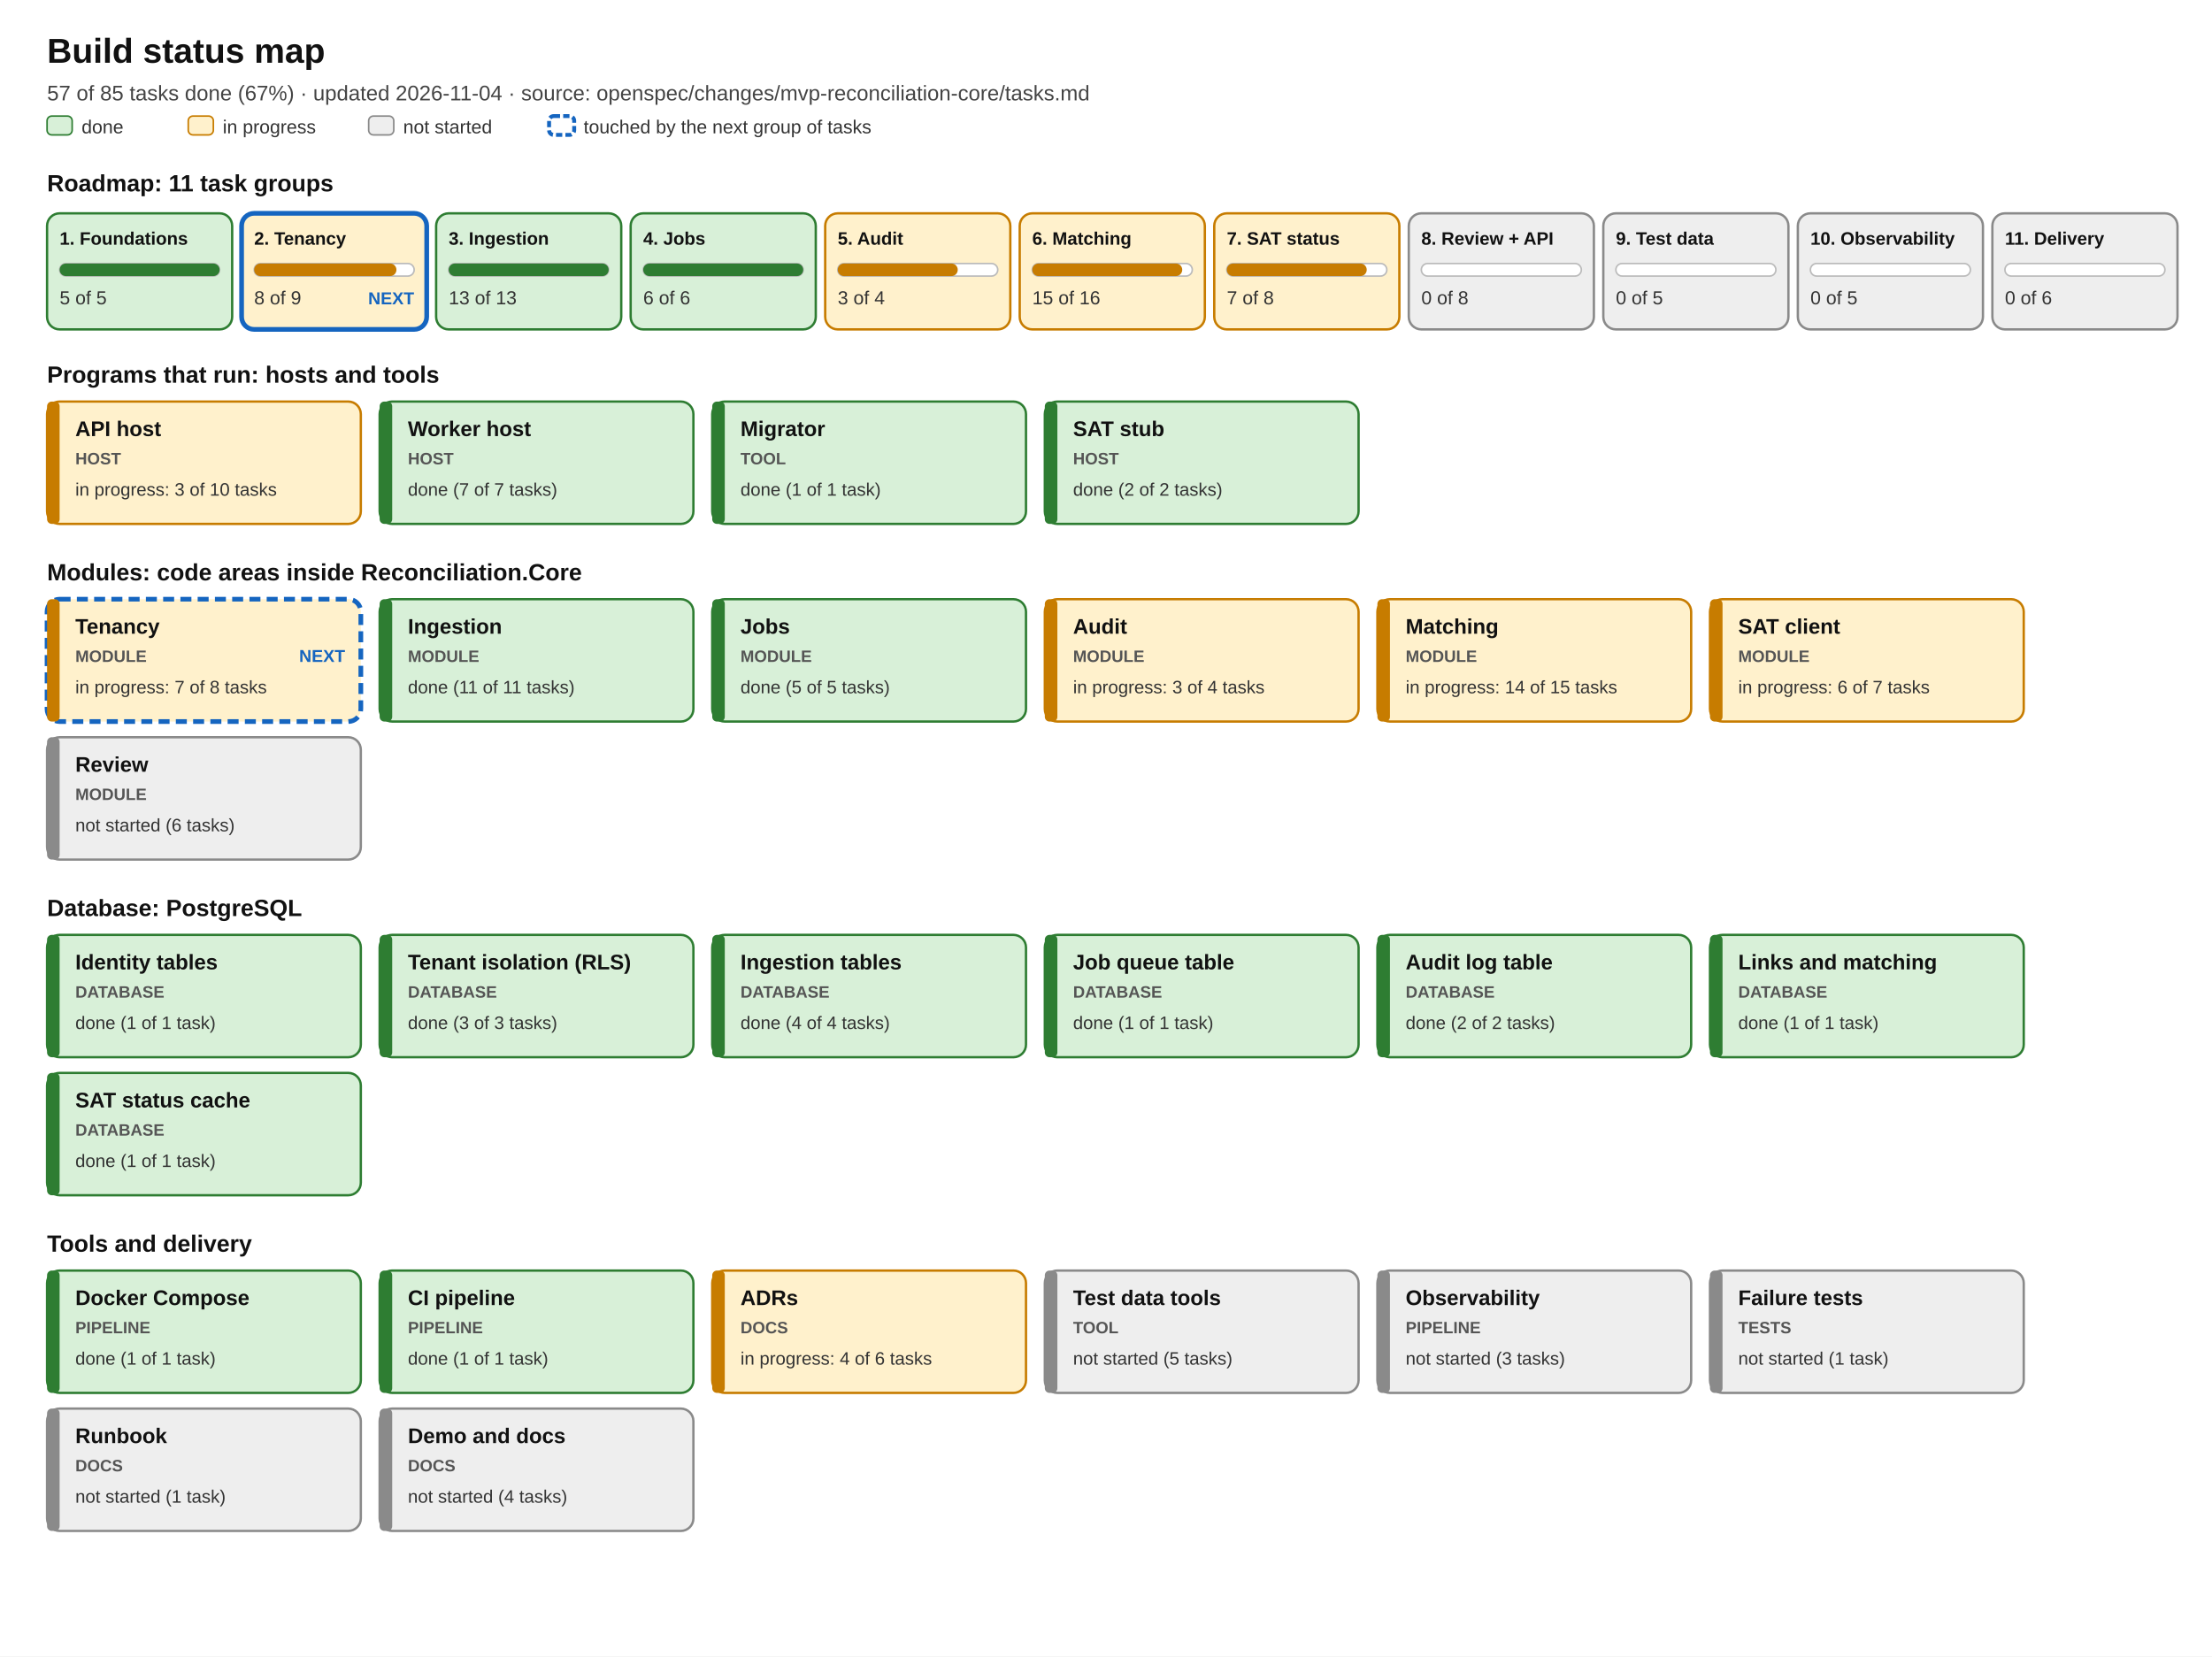
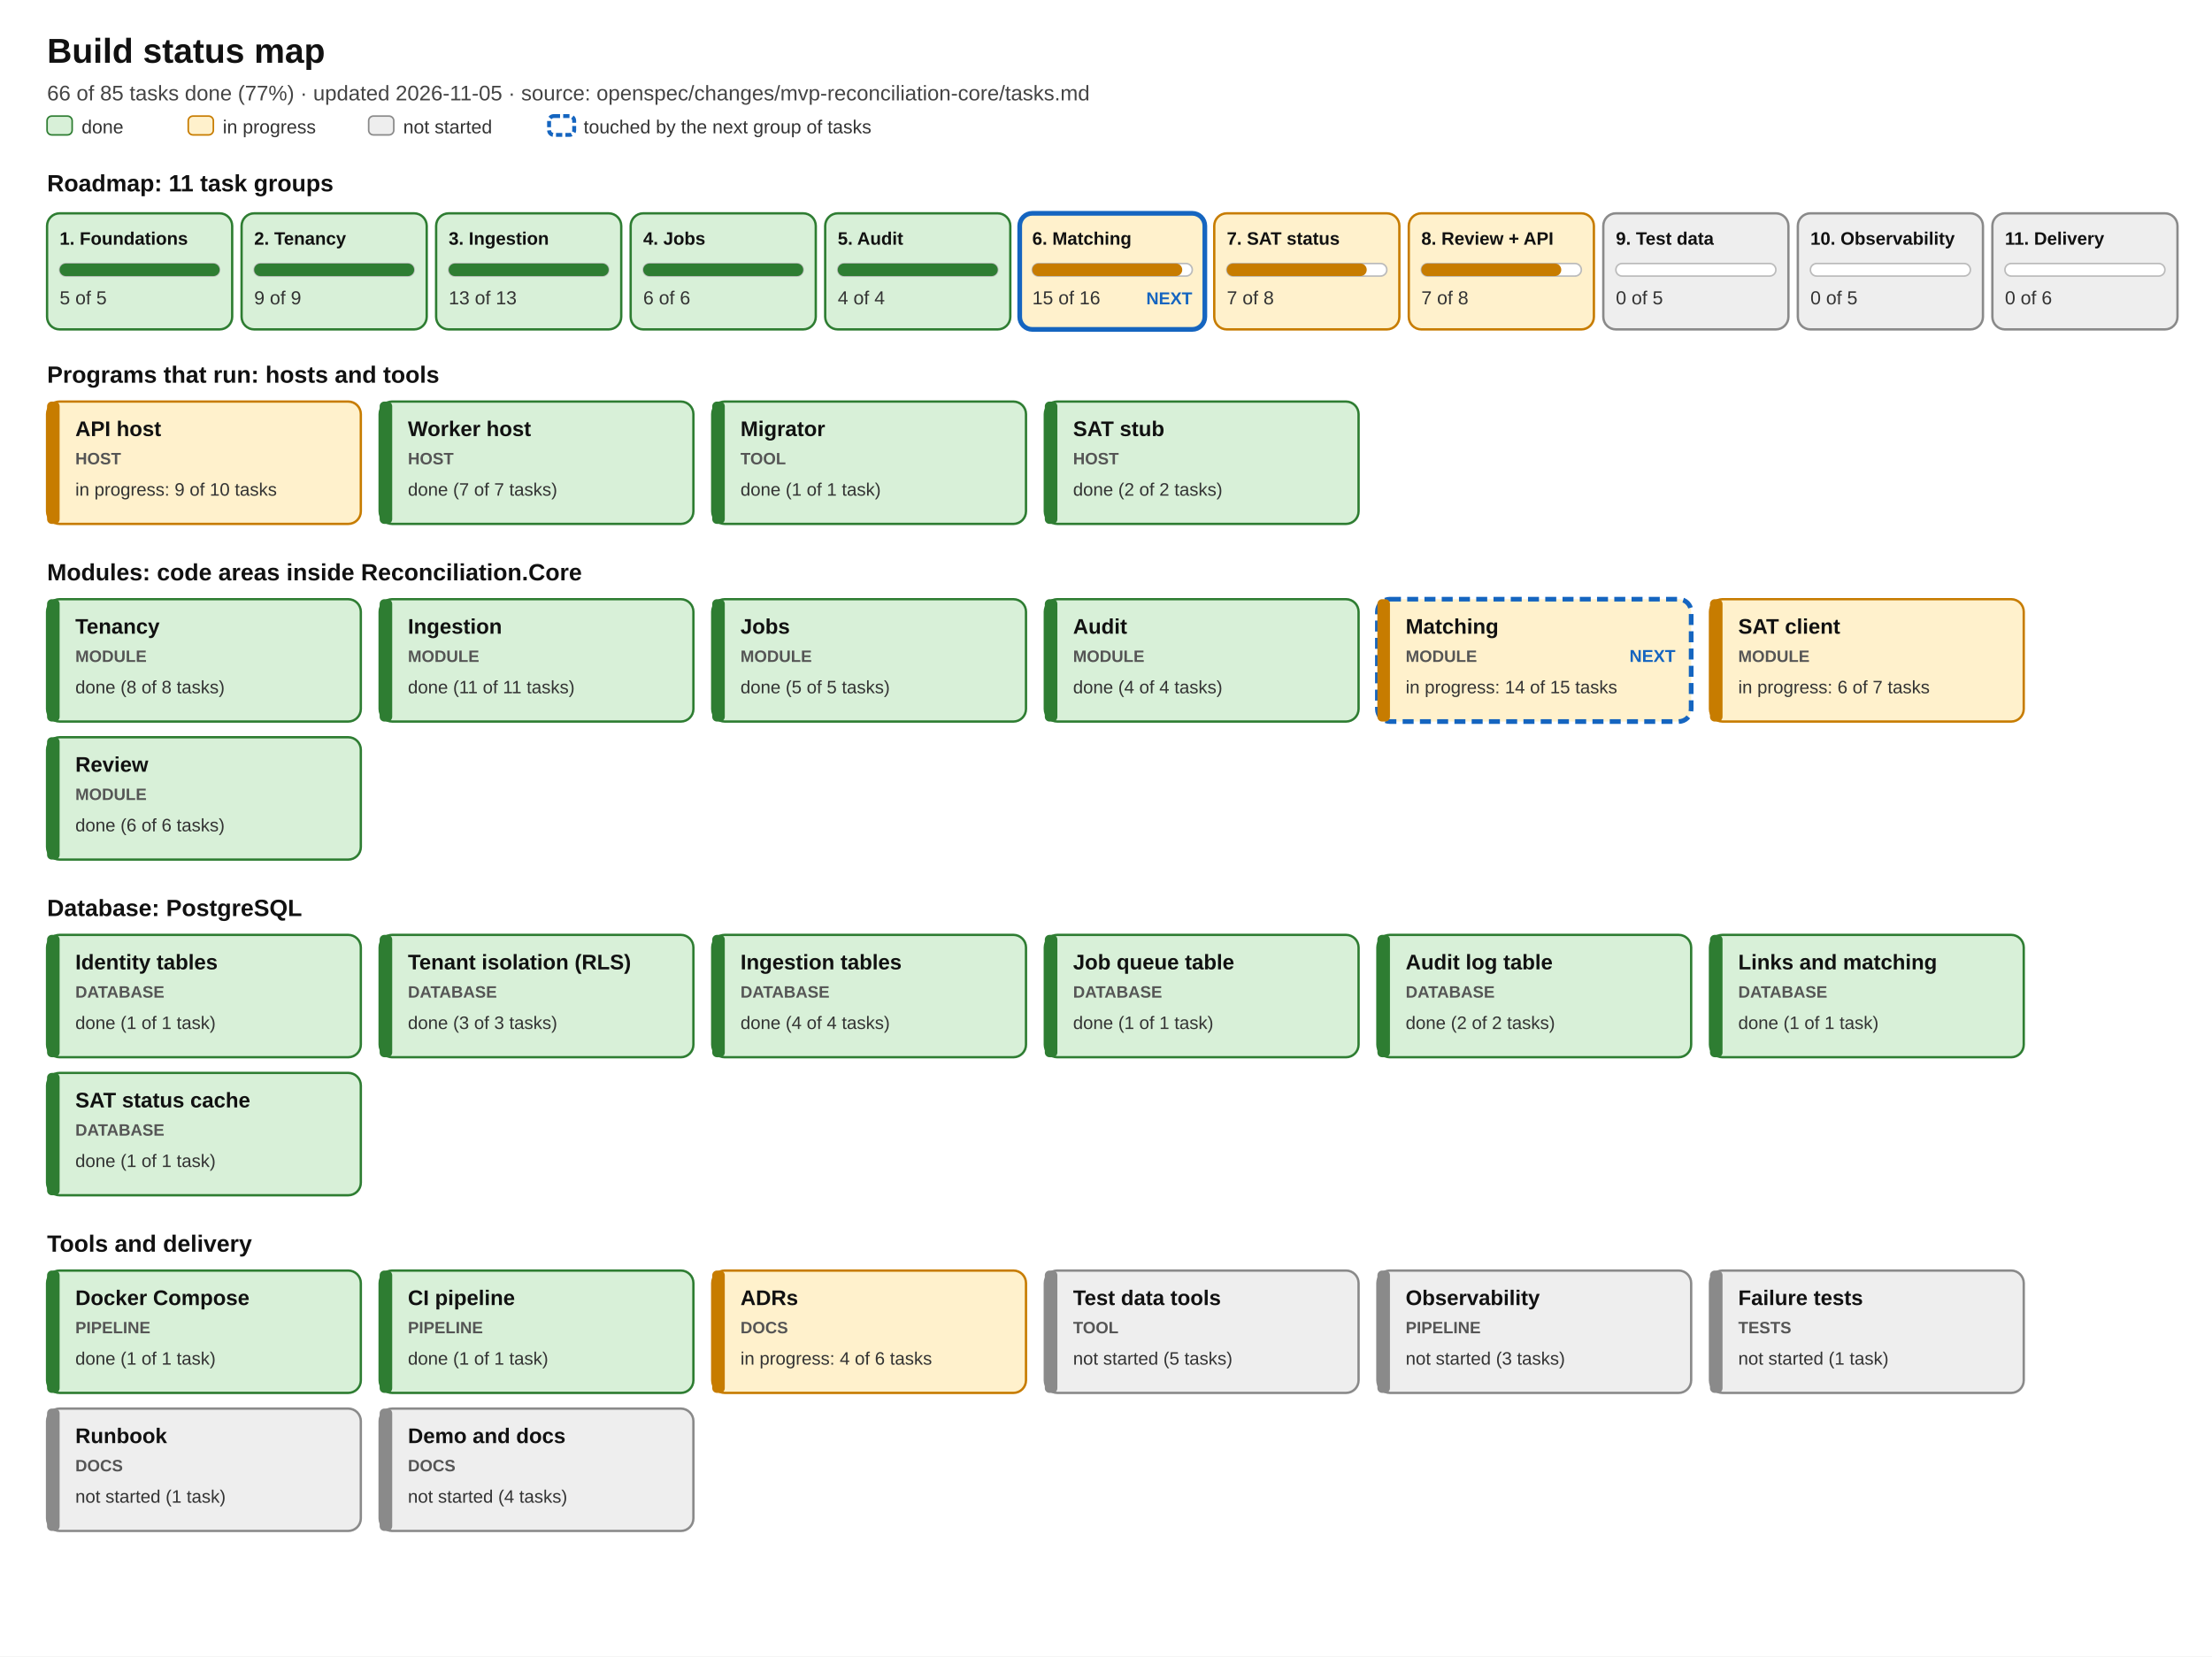
<svg xmlns="http://www.w3.org/2000/svg" width="1410" height="1056" viewBox="0 0 1410 1056" font-family="Liberation Sans, Arial, sans-serif">
  <rect width="1410" height="1056" fill="#fff" />
  <text x="30" y="40" font-size="22" font-weight="bold" fill="#111">Build status map</text>
-   <text x="30" y="64" font-size="13.5" fill="#444">57 of 85 tasks done (67%) · updated 2026-11-04 · source: openspec/changes/mvp-reconciliation-core/tasks.md</text>
+   <text x="30" y="64" font-size="13.5" fill="#444">66 of 85 tasks done (77%) · updated 2026-11-05 · source: openspec/changes/mvp-reconciliation-core/tasks.md</text>
  <rect x="30" y="74" width="16" height="12" rx="3" fill="#d8f0d8" stroke="#2e7d32" />
  <text x="52" y="85" font-size="12" fill="#333">done</text>
  <rect x="120" y="74" width="16" height="12" rx="3" fill="#fff1cc" stroke="#c77c00" />
  <text x="142" y="85" font-size="12" fill="#333">in progress</text>
  <rect x="235" y="74" width="16" height="12" rx="3" fill="#eeeeee" stroke="#8a8a8a" />
  <text x="257" y="85" font-size="12" fill="#333">not started</text>
  <rect x="350" y="74" width="16" height="12" rx="3" fill="#fff" stroke="#1565c0" stroke-width="2.5" stroke-dasharray="4 2" />
  <text x="372" y="85" font-size="12" fill="#333">touched by the next group of tasks</text>
  <text x="30" y="122" font-size="15" font-weight="bold" fill="#111">Roadmap: 11 task groups</text>
  <rect x="30" y="136" width="118" height="74" rx="8" fill="#d8f0d8" stroke-width="1.5" stroke="#2e7d32" />
  <text x="38" y="156" font-size="11.5" font-weight="bold" fill="#111">1. Foundations</text>
  <rect x="38" y="168" width="102" height="8" rx="4" fill="#ffffff" stroke="#bbb" />
  <rect x="38" y="168" width="102.0" height="8" rx="4" fill="#2e7d32" />
  <text x="38" y="194" font-size="12" fill="#333">5 of 5</text>
-   <rect x="154" y="136" width="118" height="74" rx="8" fill="#fff1cc" stroke-width="3" stroke="#1565c0" />
+   <rect x="154" y="136" width="118" height="74" rx="8" fill="#d8f0d8" stroke-width="1.5" stroke="#2e7d32" />
  <text x="162" y="156" font-size="11.5" font-weight="bold" fill="#111">2. Tenancy</text>
  <rect x="162" y="168" width="102" height="8" rx="4" fill="#ffffff" stroke="#bbb" />
-   <rect x="162" y="168" width="90.7" height="8" rx="4" fill="#c77c00" />
-   <text x="162" y="194" font-size="12" fill="#333">8 of 9</text>
-   <text x="264" y="194" text-anchor="end" font-size="11" font-weight="bold" fill="#1565c0">NEXT</text>
+   <rect x="162" y="168" width="102.0" height="8" rx="4" fill="#2e7d32" />
+   <text x="162" y="194" font-size="12" fill="#333">9 of 9</text>
  <rect x="278" y="136" width="118" height="74" rx="8" fill="#d8f0d8" stroke-width="1.5" stroke="#2e7d32" />
  <text x="286" y="156" font-size="11.5" font-weight="bold" fill="#111">3. Ingestion</text>
  <rect x="286" y="168" width="102" height="8" rx="4" fill="#ffffff" stroke="#bbb" />
  <rect x="286" y="168" width="102.0" height="8" rx="4" fill="#2e7d32" />
  <text x="286" y="194" font-size="12" fill="#333">13 of 13</text>
  <rect x="402" y="136" width="118" height="74" rx="8" fill="#d8f0d8" stroke-width="1.5" stroke="#2e7d32" />
  <text x="410" y="156" font-size="11.5" font-weight="bold" fill="#111">4. Jobs</text>
  <rect x="410" y="168" width="102" height="8" rx="4" fill="#ffffff" stroke="#bbb" />
  <rect x="410" y="168" width="102.0" height="8" rx="4" fill="#2e7d32" />
  <text x="410" y="194" font-size="12" fill="#333">6 of 6</text>
-   <rect x="526" y="136" width="118" height="74" rx="8" fill="#fff1cc" stroke-width="1.5" stroke="#c77c00" />
+   <rect x="526" y="136" width="118" height="74" rx="8" fill="#d8f0d8" stroke-width="1.5" stroke="#2e7d32" />
  <text x="534" y="156" font-size="11.5" font-weight="bold" fill="#111">5. Audit</text>
  <rect x="534" y="168" width="102" height="8" rx="4" fill="#ffffff" stroke="#bbb" />
-   <rect x="534" y="168" width="76.5" height="8" rx="4" fill="#c77c00" />
-   <text x="534" y="194" font-size="12" fill="#333">3 of 4</text>
-   <rect x="650" y="136" width="118" height="74" rx="8" fill="#fff1cc" stroke-width="1.5" stroke="#c77c00" />
+   <rect x="534" y="168" width="102.0" height="8" rx="4" fill="#2e7d32" />
+   <text x="534" y="194" font-size="12" fill="#333">4 of 4</text>
+   <rect x="650" y="136" width="118" height="74" rx="8" fill="#fff1cc" stroke-width="3" stroke="#1565c0" />
  <text x="658" y="156" font-size="11.5" font-weight="bold" fill="#111">6. Matching</text>
  <rect x="658" y="168" width="102" height="8" rx="4" fill="#ffffff" stroke="#bbb" />
  <rect x="658" y="168" width="95.6" height="8" rx="4" fill="#c77c00" />
  <text x="658" y="194" font-size="12" fill="#333">15 of 16</text>
+   <text x="760" y="194" text-anchor="end" font-size="11" font-weight="bold" fill="#1565c0">NEXT</text>
  <rect x="774" y="136" width="118" height="74" rx="8" fill="#fff1cc" stroke-width="1.5" stroke="#c77c00" />
  <text x="782" y="156" font-size="11.5" font-weight="bold" fill="#111">7. SAT status</text>
  <rect x="782" y="168" width="102" height="8" rx="4" fill="#ffffff" stroke="#bbb" />
  <rect x="782" y="168" width="89.2" height="8" rx="4" fill="#c77c00" />
  <text x="782" y="194" font-size="12" fill="#333">7 of 8</text>
-   <rect x="898" y="136" width="118" height="74" rx="8" fill="#eeeeee" stroke-width="1.5" stroke="#8a8a8a" />
+   <rect x="898" y="136" width="118" height="74" rx="8" fill="#fff1cc" stroke-width="1.5" stroke="#c77c00" />
  <text x="906" y="156" font-size="11.5" font-weight="bold" fill="#111">8. Review + API</text>
  <rect x="906" y="168" width="102" height="8" rx="4" fill="#ffffff" stroke="#bbb" />
-   <rect x="906" y="168" width="0.0" height="8" rx="4" fill="#8a8a8a" />
-   <text x="906" y="194" font-size="12" fill="#333">0 of 8</text>
+   <rect x="906" y="168" width="89.2" height="8" rx="4" fill="#c77c00" />
+   <text x="906" y="194" font-size="12" fill="#333">7 of 8</text>
  <rect x="1022" y="136" width="118" height="74" rx="8" fill="#eeeeee" stroke-width="1.5" stroke="#8a8a8a" />
  <text x="1030" y="156" font-size="11.5" font-weight="bold" fill="#111">9. Test data</text>
  <rect x="1030" y="168" width="102" height="8" rx="4" fill="#ffffff" stroke="#bbb" />
  <rect x="1030" y="168" width="0.0" height="8" rx="4" fill="#8a8a8a" />
  <text x="1030" y="194" font-size="12" fill="#333">0 of 5</text>
  <rect x="1146" y="136" width="118" height="74" rx="8" fill="#eeeeee" stroke-width="1.5" stroke="#8a8a8a" />
  <text x="1154" y="156" font-size="11.5" font-weight="bold" fill="#111">10. Observability</text>
  <rect x="1154" y="168" width="102" height="8" rx="4" fill="#ffffff" stroke="#bbb" />
  <rect x="1154" y="168" width="0.0" height="8" rx="4" fill="#8a8a8a" />
  <text x="1154" y="194" font-size="12" fill="#333">0 of 5</text>
  <rect x="1270" y="136" width="118" height="74" rx="8" fill="#eeeeee" stroke-width="1.5" stroke="#8a8a8a" />
  <text x="1278" y="156" font-size="11.5" font-weight="bold" fill="#111">11. Delivery</text>
  <rect x="1278" y="168" width="102" height="8" rx="4" fill="#ffffff" stroke="#bbb" />
  <rect x="1278" y="168" width="0.0" height="8" rx="4" fill="#8a8a8a" />
  <text x="1278" y="194" font-size="12" fill="#333">0 of 6</text>
  <text x="30" y="244" font-size="15" font-weight="bold" fill="#111">Programs that run: hosts and tools</text>
  <rect x="30" y="256" width="200" height="78" rx="8" fill="#fff1cc" stroke="#c77c00" stroke-width="1.5" />
  <rect x="30" y="256" width="8" height="78" rx="3" fill="#c77c00" />
  <text x="48" y="278" font-size="13.5" font-weight="bold" fill="#111">API host</text>
  <text x="48" y="296" font-size="10.5" font-weight="bold" fill="#555">HOST</text>
-   <text x="48" y="316" font-size="11.5" fill="#333">in progress: 3 of 10 tasks</text>
+   <text x="48" y="316" font-size="11.5" fill="#333">in progress: 9 of 10 tasks</text>
  <rect x="242" y="256" width="200" height="78" rx="8" fill="#d8f0d8" stroke="#2e7d32" stroke-width="1.5" />
  <rect x="242" y="256" width="8" height="78" rx="3" fill="#2e7d32" />
  <text x="260" y="278" font-size="13.5" font-weight="bold" fill="#111">Worker host</text>
  <text x="260" y="296" font-size="10.5" font-weight="bold" fill="#555">HOST</text>
  <text x="260" y="316" font-size="11.5" fill="#333">done (7 of 7 tasks)</text>
  <rect x="454" y="256" width="200" height="78" rx="8" fill="#d8f0d8" stroke="#2e7d32" stroke-width="1.5" />
  <rect x="454" y="256" width="8" height="78" rx="3" fill="#2e7d32" />
  <text x="472" y="278" font-size="13.5" font-weight="bold" fill="#111">Migrator</text>
  <text x="472" y="296" font-size="10.5" font-weight="bold" fill="#555">TOOL</text>
  <text x="472" y="316" font-size="11.5" fill="#333">done (1 of 1 task)</text>
  <rect x="666" y="256" width="200" height="78" rx="8" fill="#d8f0d8" stroke="#2e7d32" stroke-width="1.5" />
  <rect x="666" y="256" width="8" height="78" rx="3" fill="#2e7d32" />
  <text x="684" y="278" font-size="13.5" font-weight="bold" fill="#111">SAT stub</text>
  <text x="684" y="296" font-size="10.5" font-weight="bold" fill="#555">HOST</text>
  <text x="684" y="316" font-size="11.5" fill="#333">done (2 of 2 tasks)</text>
  <text x="30" y="370" font-size="15" font-weight="bold" fill="#111">Modules: code areas inside Reconciliation.Core</text>
-   <rect x="30" y="382" width="200" height="78" rx="8" fill="#fff1cc" stroke="#1565c0" stroke-width="3" stroke-dasharray="7 4" />
-   <rect x="30" y="382" width="8" height="78" rx="3" fill="#c77c00" />
+   <rect x="30" y="382" width="200" height="78" rx="8" fill="#d8f0d8" stroke="#2e7d32" stroke-width="1.5" />
+   <rect x="30" y="382" width="8" height="78" rx="3" fill="#2e7d32" />
  <text x="48" y="404" font-size="13.5" font-weight="bold" fill="#111">Tenancy</text>
  <text x="48" y="422" font-size="10.5" font-weight="bold" fill="#555">MODULE</text>
-   <text x="48" y="442" font-size="11.5" fill="#333">in progress: 7 of 8 tasks</text>
-   <text x="220" y="422" text-anchor="end" font-size="11" font-weight="bold" fill="#1565c0">NEXT</text>
+   <text x="48" y="442" font-size="11.5" fill="#333">done (8 of 8 tasks)</text>
  <rect x="242" y="382" width="200" height="78" rx="8" fill="#d8f0d8" stroke="#2e7d32" stroke-width="1.5" />
  <rect x="242" y="382" width="8" height="78" rx="3" fill="#2e7d32" />
  <text x="260" y="404" font-size="13.5" font-weight="bold" fill="#111">Ingestion</text>
  <text x="260" y="422" font-size="10.5" font-weight="bold" fill="#555">MODULE</text>
  <text x="260" y="442" font-size="11.5" fill="#333">done (11 of 11 tasks)</text>
  <rect x="454" y="382" width="200" height="78" rx="8" fill="#d8f0d8" stroke="#2e7d32" stroke-width="1.5" />
  <rect x="454" y="382" width="8" height="78" rx="3" fill="#2e7d32" />
  <text x="472" y="404" font-size="13.5" font-weight="bold" fill="#111">Jobs</text>
  <text x="472" y="422" font-size="10.5" font-weight="bold" fill="#555">MODULE</text>
  <text x="472" y="442" font-size="11.5" fill="#333">done (5 of 5 tasks)</text>
-   <rect x="666" y="382" width="200" height="78" rx="8" fill="#fff1cc" stroke="#c77c00" stroke-width="1.5" />
-   <rect x="666" y="382" width="8" height="78" rx="3" fill="#c77c00" />
+   <rect x="666" y="382" width="200" height="78" rx="8" fill="#d8f0d8" stroke="#2e7d32" stroke-width="1.5" />
+   <rect x="666" y="382" width="8" height="78" rx="3" fill="#2e7d32" />
  <text x="684" y="404" font-size="13.5" font-weight="bold" fill="#111">Audit</text>
  <text x="684" y="422" font-size="10.5" font-weight="bold" fill="#555">MODULE</text>
-   <text x="684" y="442" font-size="11.5" fill="#333">in progress: 3 of 4 tasks</text>
-   <rect x="878" y="382" width="200" height="78" rx="8" fill="#fff1cc" stroke="#c77c00" stroke-width="1.5" />
+   <text x="684" y="442" font-size="11.5" fill="#333">done (4 of 4 tasks)</text>
+   <rect x="878" y="382" width="200" height="78" rx="8" fill="#fff1cc" stroke="#1565c0" stroke-width="3" stroke-dasharray="7 4" />
  <rect x="878" y="382" width="8" height="78" rx="3" fill="#c77c00" />
  <text x="896" y="404" font-size="13.5" font-weight="bold" fill="#111">Matching</text>
  <text x="896" y="422" font-size="10.5" font-weight="bold" fill="#555">MODULE</text>
  <text x="896" y="442" font-size="11.5" fill="#333">in progress: 14 of 15 tasks</text>
+   <text x="1068" y="422" text-anchor="end" font-size="11" font-weight="bold" fill="#1565c0">NEXT</text>
  <rect x="1090" y="382" width="200" height="78" rx="8" fill="#fff1cc" stroke="#c77c00" stroke-width="1.5" />
  <rect x="1090" y="382" width="8" height="78" rx="3" fill="#c77c00" />
  <text x="1108" y="404" font-size="13.5" font-weight="bold" fill="#111">SAT client</text>
  <text x="1108" y="422" font-size="10.5" font-weight="bold" fill="#555">MODULE</text>
  <text x="1108" y="442" font-size="11.5" fill="#333">in progress: 6 of 7 tasks</text>
-   <rect x="30" y="470" width="200" height="78" rx="8" fill="#eeeeee" stroke="#8a8a8a" stroke-width="1.5" />
-   <rect x="30" y="470" width="8" height="78" rx="3" fill="#8a8a8a" />
+   <rect x="30" y="470" width="200" height="78" rx="8" fill="#d8f0d8" stroke="#2e7d32" stroke-width="1.5" />
+   <rect x="30" y="470" width="8" height="78" rx="3" fill="#2e7d32" />
  <text x="48" y="492" font-size="13.5" font-weight="bold" fill="#111">Review</text>
  <text x="48" y="510" font-size="10.5" font-weight="bold" fill="#555">MODULE</text>
-   <text x="48" y="530" font-size="11.5" fill="#333">not started (6 tasks)</text>
+   <text x="48" y="530" font-size="11.5" fill="#333">done (6 of 6 tasks)</text>
  <text x="30" y="584" font-size="15" font-weight="bold" fill="#111">Database: PostgreSQL</text>
  <rect x="30" y="596" width="200" height="78" rx="8" fill="#d8f0d8" stroke="#2e7d32" stroke-width="1.5" />
  <rect x="30" y="596" width="8" height="78" rx="3" fill="#2e7d32" />
  <text x="48" y="618" font-size="13.5" font-weight="bold" fill="#111">Identity tables</text>
  <text x="48" y="636" font-size="10.5" font-weight="bold" fill="#555">DATABASE</text>
  <text x="48" y="656" font-size="11.5" fill="#333">done (1 of 1 task)</text>
  <rect x="242" y="596" width="200" height="78" rx="8" fill="#d8f0d8" stroke="#2e7d32" stroke-width="1.5" />
  <rect x="242" y="596" width="8" height="78" rx="3" fill="#2e7d32" />
  <text x="260" y="618" font-size="13.5" font-weight="bold" fill="#111">Tenant isolation (RLS)</text>
  <text x="260" y="636" font-size="10.5" font-weight="bold" fill="#555">DATABASE</text>
  <text x="260" y="656" font-size="11.5" fill="#333">done (3 of 3 tasks)</text>
  <rect x="454" y="596" width="200" height="78" rx="8" fill="#d8f0d8" stroke="#2e7d32" stroke-width="1.5" />
  <rect x="454" y="596" width="8" height="78" rx="3" fill="#2e7d32" />
  <text x="472" y="618" font-size="13.5" font-weight="bold" fill="#111">Ingestion tables</text>
  <text x="472" y="636" font-size="10.5" font-weight="bold" fill="#555">DATABASE</text>
  <text x="472" y="656" font-size="11.5" fill="#333">done (4 of 4 tasks)</text>
  <rect x="666" y="596" width="200" height="78" rx="8" fill="#d8f0d8" stroke="#2e7d32" stroke-width="1.5" />
  <rect x="666" y="596" width="8" height="78" rx="3" fill="#2e7d32" />
  <text x="684" y="618" font-size="13.5" font-weight="bold" fill="#111">Job queue table</text>
  <text x="684" y="636" font-size="10.5" font-weight="bold" fill="#555">DATABASE</text>
  <text x="684" y="656" font-size="11.5" fill="#333">done (1 of 1 task)</text>
  <rect x="878" y="596" width="200" height="78" rx="8" fill="#d8f0d8" stroke="#2e7d32" stroke-width="1.5" />
  <rect x="878" y="596" width="8" height="78" rx="3" fill="#2e7d32" />
  <text x="896" y="618" font-size="13.5" font-weight="bold" fill="#111">Audit log table</text>
  <text x="896" y="636" font-size="10.5" font-weight="bold" fill="#555">DATABASE</text>
  <text x="896" y="656" font-size="11.5" fill="#333">done (2 of 2 tasks)</text>
  <rect x="1090" y="596" width="200" height="78" rx="8" fill="#d8f0d8" stroke="#2e7d32" stroke-width="1.5" />
  <rect x="1090" y="596" width="8" height="78" rx="3" fill="#2e7d32" />
  <text x="1108" y="618" font-size="13.5" font-weight="bold" fill="#111">Links and matching</text>
  <text x="1108" y="636" font-size="10.5" font-weight="bold" fill="#555">DATABASE</text>
  <text x="1108" y="656" font-size="11.5" fill="#333">done (1 of 1 task)</text>
  <rect x="30" y="684" width="200" height="78" rx="8" fill="#d8f0d8" stroke="#2e7d32" stroke-width="1.5" />
  <rect x="30" y="684" width="8" height="78" rx="3" fill="#2e7d32" />
  <text x="48" y="706" font-size="13.5" font-weight="bold" fill="#111">SAT status cache</text>
  <text x="48" y="724" font-size="10.5" font-weight="bold" fill="#555">DATABASE</text>
  <text x="48" y="744" font-size="11.5" fill="#333">done (1 of 1 task)</text>
  <text x="30" y="798" font-size="15" font-weight="bold" fill="#111">Tools and delivery</text>
  <rect x="30" y="810" width="200" height="78" rx="8" fill="#d8f0d8" stroke="#2e7d32" stroke-width="1.5" />
  <rect x="30" y="810" width="8" height="78" rx="3" fill="#2e7d32" />
  <text x="48" y="832" font-size="13.5" font-weight="bold" fill="#111">Docker Compose</text>
  <text x="48" y="850" font-size="10.5" font-weight="bold" fill="#555">PIPELINE</text>
  <text x="48" y="870" font-size="11.5" fill="#333">done (1 of 1 task)</text>
  <rect x="242" y="810" width="200" height="78" rx="8" fill="#d8f0d8" stroke="#2e7d32" stroke-width="1.5" />
  <rect x="242" y="810" width="8" height="78" rx="3" fill="#2e7d32" />
  <text x="260" y="832" font-size="13.5" font-weight="bold" fill="#111">CI pipeline</text>
  <text x="260" y="850" font-size="10.5" font-weight="bold" fill="#555">PIPELINE</text>
  <text x="260" y="870" font-size="11.5" fill="#333">done (1 of 1 task)</text>
  <rect x="454" y="810" width="200" height="78" rx="8" fill="#fff1cc" stroke="#c77c00" stroke-width="1.5" />
  <rect x="454" y="810" width="8" height="78" rx="3" fill="#c77c00" />
  <text x="472" y="832" font-size="13.5" font-weight="bold" fill="#111">ADRs</text>
  <text x="472" y="850" font-size="10.5" font-weight="bold" fill="#555">DOCS</text>
  <text x="472" y="870" font-size="11.5" fill="#333">in progress: 4 of 6 tasks</text>
  <rect x="666" y="810" width="200" height="78" rx="8" fill="#eeeeee" stroke="#8a8a8a" stroke-width="1.5" />
  <rect x="666" y="810" width="8" height="78" rx="3" fill="#8a8a8a" />
  <text x="684" y="832" font-size="13.5" font-weight="bold" fill="#111">Test data tools</text>
  <text x="684" y="850" font-size="10.5" font-weight="bold" fill="#555">TOOL</text>
  <text x="684" y="870" font-size="11.5" fill="#333">not started (5 tasks)</text>
  <rect x="878" y="810" width="200" height="78" rx="8" fill="#eeeeee" stroke="#8a8a8a" stroke-width="1.5" />
  <rect x="878" y="810" width="8" height="78" rx="3" fill="#8a8a8a" />
  <text x="896" y="832" font-size="13.5" font-weight="bold" fill="#111">Observability</text>
  <text x="896" y="850" font-size="10.5" font-weight="bold" fill="#555">PIPELINE</text>
  <text x="896" y="870" font-size="11.5" fill="#333">not started (3 tasks)</text>
  <rect x="1090" y="810" width="200" height="78" rx="8" fill="#eeeeee" stroke="#8a8a8a" stroke-width="1.5" />
  <rect x="1090" y="810" width="8" height="78" rx="3" fill="#8a8a8a" />
  <text x="1108" y="832" font-size="13.5" font-weight="bold" fill="#111">Failure tests</text>
  <text x="1108" y="850" font-size="10.5" font-weight="bold" fill="#555">TESTS</text>
  <text x="1108" y="870" font-size="11.5" fill="#333">not started (1 task)</text>
  <rect x="30" y="898" width="200" height="78" rx="8" fill="#eeeeee" stroke="#8a8a8a" stroke-width="1.5" />
  <rect x="30" y="898" width="8" height="78" rx="3" fill="#8a8a8a" />
  <text x="48" y="920" font-size="13.5" font-weight="bold" fill="#111">Runbook</text>
  <text x="48" y="938" font-size="10.5" font-weight="bold" fill="#555">DOCS</text>
  <text x="48" y="958" font-size="11.5" fill="#333">not started (1 task)</text>
  <rect x="242" y="898" width="200" height="78" rx="8" fill="#eeeeee" stroke="#8a8a8a" stroke-width="1.5" />
  <rect x="242" y="898" width="8" height="78" rx="3" fill="#8a8a8a" />
  <text x="260" y="920" font-size="13.5" font-weight="bold" fill="#111">Demo and docs</text>
  <text x="260" y="938" font-size="10.5" font-weight="bold" fill="#555">DOCS</text>
  <text x="260" y="958" font-size="11.5" fill="#333">not started (4 tasks)</text>
</svg>
